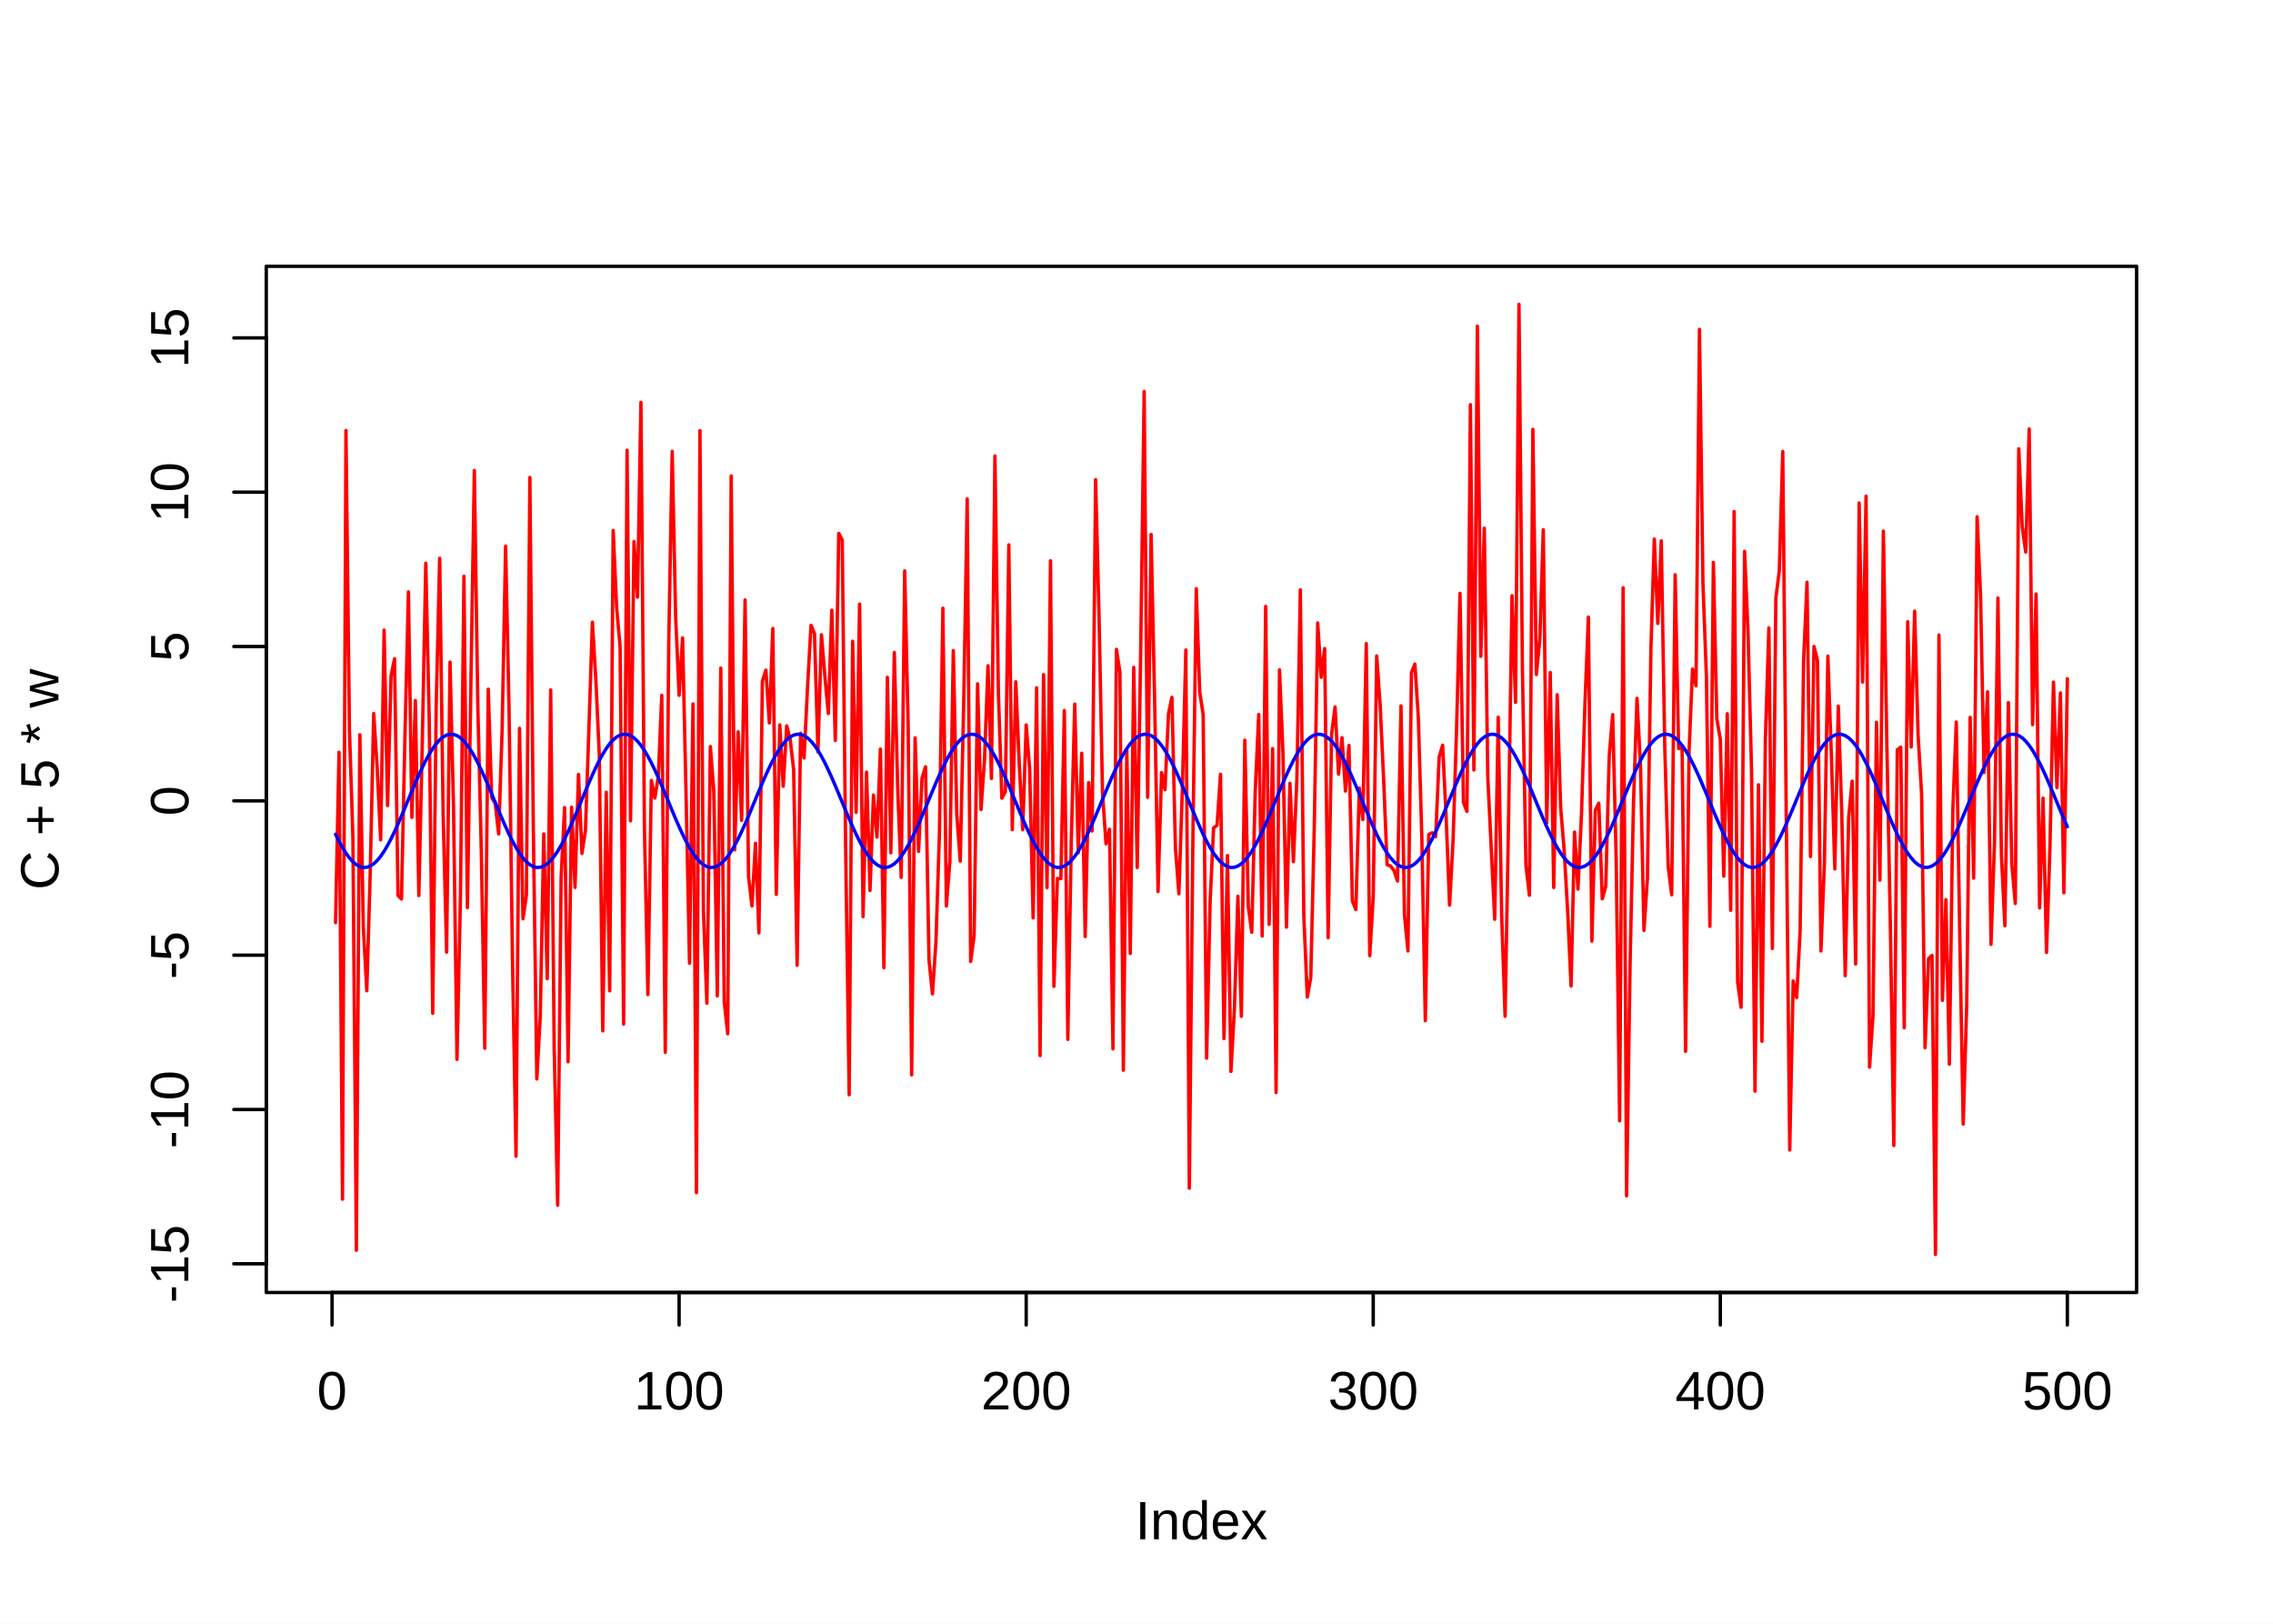
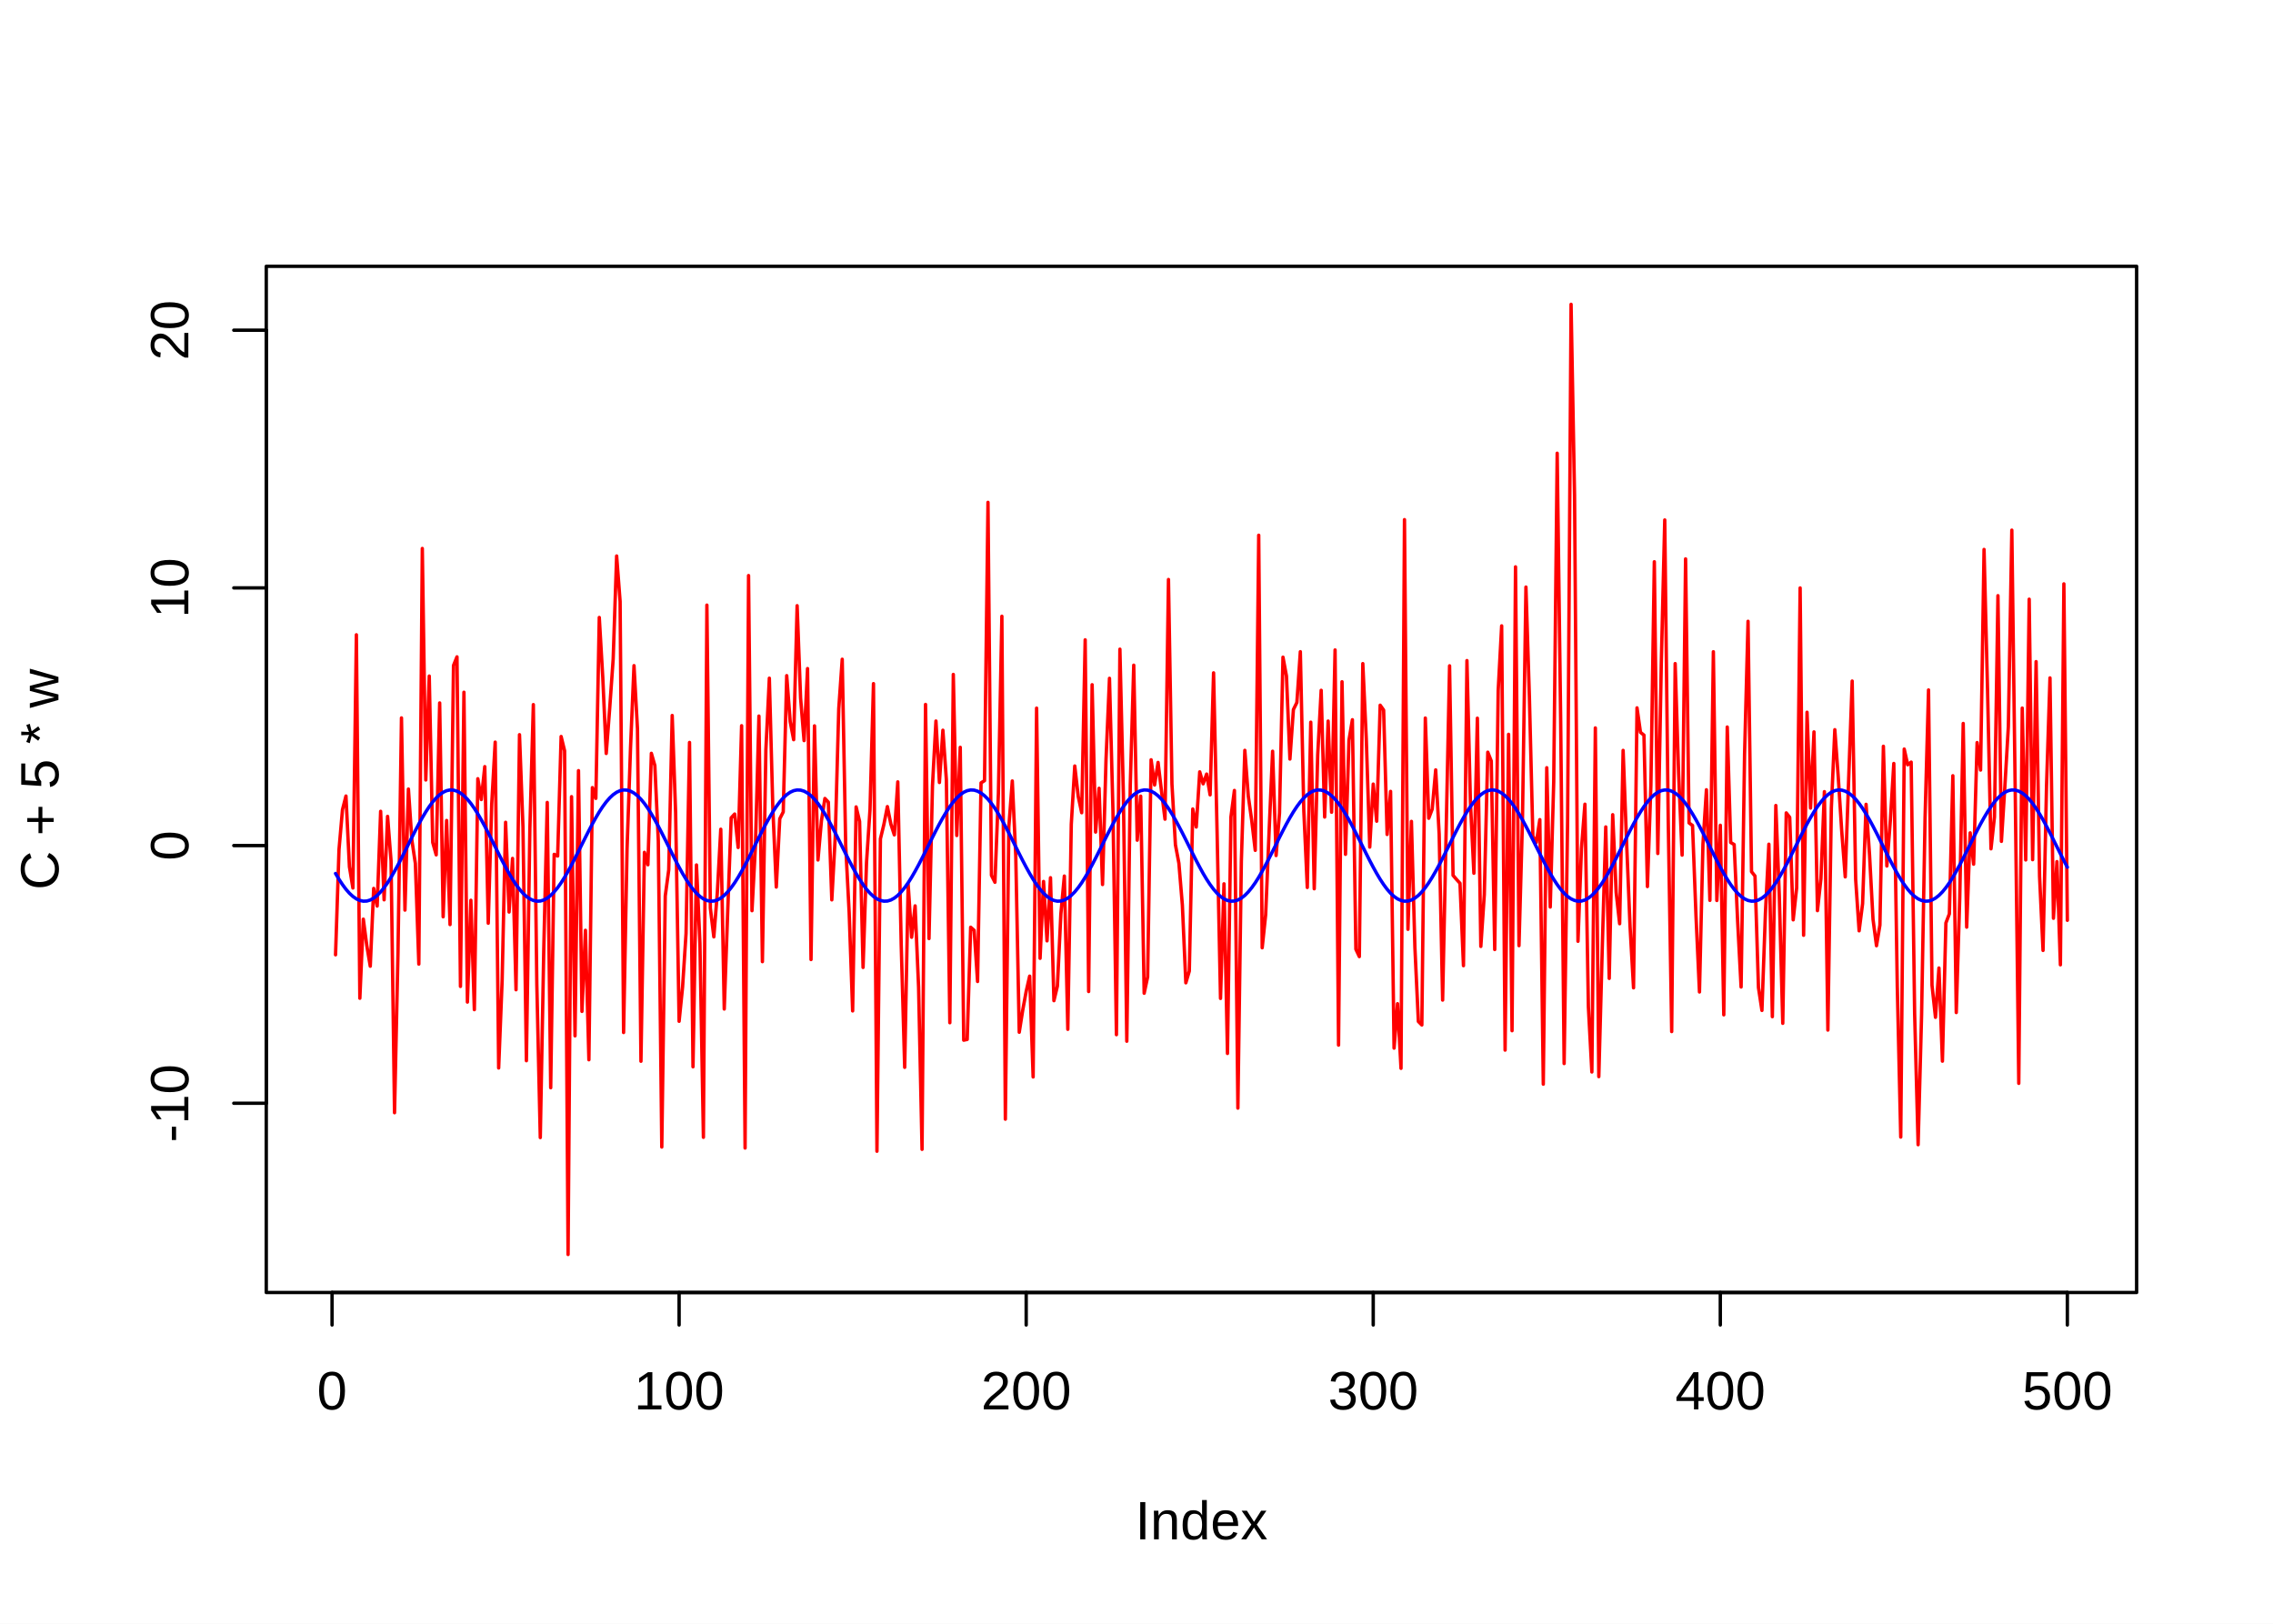
<svg xmlns="http://www.w3.org/2000/svg" viewBox="0 0 504.00 360.00">
  <defs>
    <style type="text/css">
    line, polyline, path, rect, circle {
      fill: none;
      stroke: #000000;
      stroke-linecap: round;
      stroke-linejoin: round;
      stroke-miterlimit: 10.00;
    }
  </style>
  </defs>
  <rect width="100%" height="100%" style="stroke: none; fill: #FFFFFF;" />
  <defs>
    <clipPath id="cpNTkuMDR8NDczLjc2fDI4Ni41Nnw1OS4wNA==">
      <rect x="59.04" y="59.04" width="414.72" height="227.52" />
    </clipPath>
  </defs>
-   <polyline points="74.40,204.55 75.17,166.79 75.94,265.87 76.71,95.45 77.48,161.68 78.25,185.68 79.02,277.20 79.79,162.90 80.56,205.53 81.33,219.67 82.10,193.17 82.86,158.19 83.63,170.19 84.40,186.20 85.17,139.70 85.94,178.61 86.71,149.88 87.48,146.05 88.25,198.52 89.02,199.32 89.79,163.27 90.56,131.23 91.33,181.21 92.10,155.31 92.87,198.55 93.64,164.51 94.41,124.88 95.18,160.13 95.95,224.67 96.72,156.38 97.49,123.78 98.26,180.69 99.03,211.10 99.79,146.81 100.56,178.85 101.33,234.89 102.10,198.63 102.87,127.76 103.64,201.24 104.41,151.59 105.18,104.31 105.95,156.74 106.72,188.51 107.49,232.41 108.26,152.80 109.03,176.82 109.80,178.15 110.57,184.89 111.34,161.78 112.11,121.09 112.88,157.64 113.65,213.70 114.42,256.35 115.19,161.48 115.96,203.71 116.72,198.48 117.49,105.86 118.26,183.85 119.03,239.21 119.80,225.16 120.57,184.89 121.34,216.99 122.11,152.96 122.88,232.22 123.65,267.22 124.42,194.56 125.19,179.05 125.96,235.42 126.73,178.96 127.50,196.75 128.27,171.69 129.04,189.21 129.81,184.12 130.58,161.55 131.35,137.96 132.12,150.67 132.88,167.22 133.65,228.55 134.42,175.65 135.19,219.68 135.96,117.61 136.73,134.69 137.50,143.41 138.27,227.06 139.04,99.81 139.81,181.99 140.58,120.06 141.35,132.40 142.12,89.21 142.89,183.50 143.66,220.51 144.43,173.03 145.20,176.94 145.97,172.13 146.74,154.15 147.51,233.32 148.28,142.52 149.05,100.09 149.81,136.62 150.58,154.16 151.35,141.43 152.12,176.04 152.89,213.56 153.66,156.07 154.43,264.43 155.20,95.48 155.97,201.85 156.74,222.43 157.51,165.51 158.28,175.49 159.05,220.81 159.82,148.11 160.59,222.09 161.36,229.20 162.13,105.52 162.90,188.43 163.67,162.25 164.44,181.90 165.21,133.00 165.98,194.39 166.74,200.87 167.51,186.95 168.28,206.83 169.05,151.02 169.82,148.58 170.59,160.29 171.36,139.34 172.13,198.29 172.90,160.71 173.67,174.33 174.44,160.93 175.21,163.90 175.98,170.66 176.75,214.01 177.52,162.55 178.29,168.06 179.06,152.30 179.83,138.63 180.60,140.49 181.37,166.73 182.14,140.73 182.91,149.98 183.67,158.20 184.44,135.29 185.21,164.16 185.98,118.25 186.75,119.72 187.52,189.15 188.29,242.72 189.06,142.17 189.83,180.10 190.60,133.94 191.37,203.25 192.14,171.19 192.91,197.43 193.68,176.27 194.45,185.60 195.22,166.07 195.99,214.56 196.76,150.17 197.53,189.07 198.30,144.65 199.07,175.53 199.83,194.53 200.60,126.57 201.37,160.77 202.14,238.30 202.91,163.58 203.68,188.76 204.45,172.50 205.22,170.00 205.99,212.82 206.76,220.36 207.53,208.81 208.30,184.90 209.07,134.84 209.84,200.89 210.61,191.06 211.38,144.23 212.15,180.54 212.92,190.92 213.69,155.59 214.46,110.61 215.23,213.16 216.00,207.38 216.76,151.61 217.53,179.47 218.30,168.33 219.07,147.61 219.84,172.61 220.61,101.09 221.38,153.80 222.15,176.96 222.92,175.54 223.69,120.80 224.46,183.95 225.23,151.16 226.00,169.21 226.77,183.96 227.54,160.72 228.31,170.50 229.08,203.52 229.85,152.49 230.62,234.04 231.39,149.59 232.16,196.81 232.93,124.32 233.69,218.68 234.46,194.77 235.23,194.81 236.00,157.53 236.77,230.45 237.54,186.55 238.31,156.10 239.08,189.07 239.85,167.00 240.62,207.64 241.39,173.51 242.16,184.24 242.93,106.34 243.70,136.82 244.47,175.95 245.24,187.08 246.01,183.85 246.78,232.54 247.55,143.96 248.32,149.02 249.09,237.28 249.85,166.29 250.62,211.39 251.39,147.95 252.16,192.35 252.93,144.27 253.70,86.81 254.47,176.76 255.24,118.50 256.01,154.85 256.78,197.67 257.55,171.28 258.32,175.09 259.09,158.26 259.86,154.60 260.63,187.96 261.40,198.16 262.17,174.97 262.94,144.11 263.71,263.44 264.48,188.07 265.25,130.52 266.02,153.49 266.78,158.37 267.55,234.61 268.32,199.99 269.09,183.57 269.86,182.97 270.63,171.66 271.40,230.27 272.17,189.69 272.94,237.56 273.71,223.69 274.48,198.71 275.25,225.33 276.02,164.11 276.79,201.00 277.56,206.69 278.33,175.36 279.10,158.41 279.87,207.54 280.64,134.45 281.41,204.94 282.18,165.96 282.95,242.23 283.71,148.52 284.48,166.95 285.25,205.56 286.02,173.67 286.79,191.04 287.56,172.84 288.33,130.78 289.10,203.05 289.87,221.06 290.64,216.70 291.41,183.84 292.18,138.12 292.95,150.15 293.72,143.79 294.49,207.91 295.26,162.79 296.03,156.73 296.80,171.64 297.57,163.54 298.34,175.39 299.11,165.27 299.87,199.75 300.64,201.66 301.41,174.73 302.18,181.71 302.95,142.70 303.72,211.88 304.49,198.83 305.26,145.43 306.03,156.36 306.80,172.85 307.57,191.72 308.34,192.02 309.11,193.03 309.88,195.33 310.65,156.51 311.42,202.85 312.19,210.83 312.96,149.13 313.73,147.23 314.50,159.20 315.27,185.90 316.04,226.30 316.80,185.00 317.57,184.63 318.34,185.51 319.11,167.85 319.88,165.22 320.65,181.08 321.42,200.66 322.19,186.44 322.96,162.03 323.73,131.55 324.50,177.93 325.27,179.90 326.04,89.71 326.81,170.72 327.58,72.31 328.35,145.51 329.12,117.10 329.89,172.27 330.66,188.20 331.43,203.81 332.20,159.00 332.97,202.86 333.73,225.32 334.50,181.57 335.27,132.07 336.04,155.72 336.81,67.47 337.58,148.98 338.35,191.84 339.12,198.50 339.89,95.20 340.66,149.54 341.43,141.76 342.20,117.45 342.97,182.44 343.74,149.10 344.51,196.77 345.28,154.04 346.05,179.03 346.82,188.40 347.59,201.82 348.36,218.61 349.13,184.48 349.89,197.13 350.66,180.73 351.43,156.23 352.20,136.81 352.97,208.66 353.74,179.64 354.51,178.07 355.28,199.28 356.05,196.51 356.82,167.60 357.59,158.43 358.36,190.54 359.13,248.49 359.90,130.31 360.67,265.13 361.44,214.01 362.21,177.65 362.98,154.83 363.75,169.68 364.52,206.28 365.29,194.72 366.06,143.98 366.82,119.52 367.59,138.23 368.36,119.92 369.13,165.42 369.90,192.19 370.67,198.39 371.44,127.43 372.21,165.98 372.98,165.73 373.75,233.09 374.52,166.52 375.29,148.33 376.06,152.04 376.83,73.02 377.60,129.29 378.37,150.00 379.14,205.38 379.91,124.70 380.68,159.36 381.45,163.91 382.22,194.25 382.99,158.25 383.75,201.83 384.52,113.41 385.29,217.77 386.06,223.32 386.83,122.24 387.60,140.24 388.37,170.67 389.14,241.92 389.91,174.00 390.68,230.86 391.45,163.64 392.22,139.20 392.99,210.29 393.76,132.66 394.53,126.56 395.30,100.10 396.07,180.38 396.84,254.97 397.61,217.48 398.38,221.17 399.15,206.32 399.92,146.42 400.68,129.10 401.45,189.90 402.22,143.33 402.99,146.38 403.76,210.84 404.53,191.44 405.30,145.47 406.07,167.38 406.84,192.65 407.61,156.55 408.38,180.25 409.15,216.32 409.92,181.11 410.69,173.19 411.46,213.73 412.23,111.52 413.00,151.22 413.77,109.99 414.54,236.60 415.31,225.05 416.08,160.13 416.84,195.15 417.61,117.76 418.38,165.21 419.15,204.92 419.92,253.97 420.69,166.25 421.46,165.64 422.23,227.86 423.00,137.85 423.77,165.63 424.54,135.50 425.31,163.11 426.08,175.96 426.85,232.29 427.62,212.57 428.39,211.81 429.16,278.13 429.93,140.79 430.70,221.79 431.47,199.47 432.24,235.94 433.01,179.67 433.77,160.09 434.54,206.99 435.31,249.22 436.08,223.02 436.85,159.05 437.62,194.70 438.39,114.57 439.16,132.21 439.93,171.27 440.70,153.39 441.47,209.38 442.24,186.97 443.01,132.57 443.78,189.55 444.55,205.23 445.32,155.78 446.09,191.61 446.86,200.31 447.63,99.50 448.40,116.84 449.17,122.40 449.94,95.10 450.70,160.66 451.47,131.69 452.24,201.30 453.01,176.96 453.78,211.16 454.55,187.58 455.32,151.23 456.09,174.63 456.86,153.62 457.63,197.93 458.40,150.48 " style="stroke-width: 0.75; stroke: #FF0000;" clip-path="url(#cpNTkuMDR8NDczLjc2fDI4Ni41Nnw1OS4wNA==)" />
+   <polyline points="74.40,211.69 75.17,188.33 75.94,179.51 76.71,176.49 77.48,192.17 78.25,196.88 79.02,140.74 79.79,221.32 80.56,203.79 81.33,209.64 82.10,214.22 82.86,196.97 83.63,200.88 84.40,179.88 85.17,199.50 85.94,181.00 86.71,190.87 87.48,246.70 88.25,211.17 89.02,159.17 89.79,201.78 90.56,174.94 91.33,186.30 92.10,191.44 92.87,213.75 93.64,121.60 94.41,172.93 95.18,149.89 95.95,186.78 96.72,189.53 97.49,155.85 98.26,203.26 99.03,181.91 99.79,204.99 100.56,147.54 101.33,145.63 102.10,218.70 102.87,153.48 103.64,222.17 104.41,199.60 105.18,223.85 105.95,172.65 106.72,177.27 107.49,169.97 108.26,204.69 109.03,178.28 109.80,164.54 110.57,236.78 111.34,217.44 112.11,182.31 112.88,202.21 113.65,190.32 114.42,219.44 115.19,162.89 115.96,183.34 116.72,235.17 117.49,183.70 118.26,156.22 119.03,218.18 119.80,252.21 120.57,210.62 121.34,177.91 122.11,241.16 122.88,189.42 123.65,189.79 124.42,163.29 125.19,166.46 125.96,278.13 126.73,176.63 127.50,229.66 128.27,170.86 129.04,224.24 129.81,206.26 130.58,234.96 131.35,174.62 132.12,177.01 132.88,136.90 133.65,150.07 134.42,167.05 135.19,157.05 135.96,146.13 136.73,123.27 137.50,133.35 138.27,228.92 139.04,188.18 139.81,165.75 140.58,147.58 141.35,161.63 142.12,235.29 142.89,188.97 143.66,191.73 144.43,167.02 145.20,169.72 145.97,186.47 146.74,254.31 147.51,198.64 148.28,192.87 149.05,158.63 149.81,180.18 150.58,226.43 151.35,218.86 152.12,206.96 152.89,164.61 153.66,236.52 154.43,191.77 155.20,209.14 155.97,252.15 156.74,134.16 157.51,201.34 158.28,207.71 159.05,197.99 159.82,183.85 160.59,223.71 161.36,201.97 162.13,181.32 162.90,180.48 163.67,187.90 164.44,160.90 165.21,254.53 165.98,127.61 166.74,201.91 167.51,187.46 168.28,158.76 169.05,213.21 169.82,166.23 170.59,150.36 171.36,179.06 172.13,196.67 172.90,181.53 173.67,180.02 174.44,149.80 175.21,159.98 175.98,164.00 176.75,134.29 177.52,154.77 178.29,164.20 179.06,148.23 179.83,212.74 180.60,160.93 181.37,190.67 182.14,181.97 182.91,177.03 183.67,177.84 184.44,199.51 185.21,185.36 185.98,157.16 186.75,146.16 187.52,187.53 188.29,202.36 189.06,224.13 189.83,178.90 190.60,182.12 191.37,214.49 192.14,191.16 192.91,179.49 193.68,151.57 194.45,255.24 195.22,185.98 195.99,182.77 196.76,178.83 197.53,182.70 198.30,185.10 199.07,173.35 199.83,209.44 200.60,236.64 201.37,196.07 202.14,207.80 202.91,200.84 203.68,218.81 204.45,254.82 205.22,156.18 205.99,208.09 206.76,174.25 207.53,159.86 208.30,173.49 209.07,161.90 209.84,172.84 210.61,226.75 211.38,149.53 212.15,185.24 212.92,165.69 213.69,230.62 214.46,230.45 215.23,205.58 216.00,206.26 216.76,217.61 217.53,173.57 218.30,173.08 219.07,111.38 219.84,194.08 220.61,195.61 221.38,175.89 222.15,136.63 222.92,248.13 223.69,183.34 224.46,173.15 225.23,189.77 226.00,228.86 226.77,223.99 227.54,219.79 228.31,216.42 229.08,238.77 229.85,157.00 230.62,212.47 231.39,195.43 232.16,208.60 232.93,194.60 233.69,221.86 234.46,218.64 235.23,202.62 236.00,194.23 236.77,228.21 237.54,182.76 238.31,169.83 239.08,176.57 239.85,180.19 240.62,141.86 241.39,219.83 242.16,151.81 242.93,184.48 243.70,174.77 244.47,196.11 245.24,168.40 246.01,150.39 246.78,179.79 247.55,229.40 248.32,143.93 249.09,176.10 249.85,230.85 250.62,174.03 251.39,147.48 252.16,186.28 252.93,176.52 253.70,220.21 254.47,216.59 255.24,168.45 256.01,174.04 256.78,169.04 257.55,175.44 258.32,181.62 259.09,128.48 259.86,173.82 260.63,187.30 261.40,191.39 262.17,200.65 262.94,217.90 263.71,215.29 264.48,179.36 265.25,183.36 266.02,171.13 266.78,173.78 267.55,171.62 268.32,176.23 269.09,149.18 269.86,184.10 270.63,221.36 271.40,195.95 272.17,233.56 272.94,181.12 273.71,175.25 274.48,245.68 275.25,190.93 276.02,166.36 276.79,176.52 277.56,181.99 278.33,188.53 279.10,118.67 279.87,210.13 280.64,202.80 281.41,184.19 282.18,166.56 282.95,189.68 283.71,180.27 284.48,145.70 285.25,149.87 286.02,168.29 286.79,157.32 287.56,155.75 288.33,144.49 289.10,179.74 289.87,196.76 290.64,160.12 291.41,197.05 292.18,167.32 292.95,153.05 293.72,181.15 294.49,159.87 295.26,180.08 296.03,144.10 296.80,231.71 297.57,151.15 298.34,189.41 299.11,164.12 299.87,159.57 300.64,210.45 301.41,212.09 302.18,147.13 302.95,163.72 303.72,187.81 304.49,173.84 305.26,182.07 306.03,156.35 306.80,157.43 307.57,185.01 308.34,175.46 309.11,232.38 309.88,222.53 310.65,236.86 311.42,115.21 312.19,206.04 312.96,182.11 313.73,210.03 314.50,226.47 315.27,227.25 316.04,159.20 316.80,181.42 317.57,179.38 318.34,170.69 319.11,184.92 319.88,221.73 320.65,184.75 321.42,147.62 322.19,194.07 322.96,194.98 323.73,195.83 324.50,214.10 325.27,146.46 326.04,177.83 326.81,193.61 327.58,159.23 328.35,209.83 329.12,198.34 329.89,166.77 330.66,168.71 331.43,210.52 332.20,153.06 332.97,138.76 333.73,232.82 334.50,162.81 335.27,228.52 336.04,125.68 336.81,209.66 337.58,181.94 338.35,130.16 339.12,154.61 339.89,185.38 340.66,186.77 341.43,181.72 342.20,240.37 342.97,170.21 343.74,201.10 344.51,173.37 345.28,100.49 346.05,159.41 346.82,235.80 347.59,182.04 348.36,67.47 349.13,109.78 349.89,208.69 350.66,188.17 351.43,178.30 352.20,223.23 352.97,237.67 353.74,161.39 354.51,238.70 355.28,210.06 356.05,183.34 356.82,216.92 357.59,180.63 358.36,197.88 359.13,204.80 359.90,166.37 360.67,186.78 361.44,205.44 362.21,219.01 362.98,156.94 363.75,162.37 364.52,162.99 365.29,196.56 366.06,174.13 366.82,124.55 367.59,189.23 368.36,147.24 369.13,115.28 369.90,181.70 370.67,228.71 371.44,147.13 372.21,171.63 372.98,189.59 373.75,123.91 374.52,182.45 375.29,183.02 376.06,203.08 376.83,219.93 377.60,187.16 378.37,175.10 379.14,199.62 379.91,144.50 380.68,199.65 381.45,182.97 382.22,225.00 382.99,161.19 383.75,186.79 384.52,187.24 385.29,204.19 386.06,218.83 386.83,167.19 387.60,137.75 388.37,193.26 389.14,194.22 389.91,218.96 390.68,224.02 391.45,202.48 392.22,187.17 392.99,225.41 393.76,178.59 394.53,198.53 395.30,226.88 396.07,180.23 396.84,181.21 397.61,203.94 398.38,196.86 399.15,130.35 399.92,207.36 400.68,157.91 401.45,179.16 402.22,162.27 402.99,201.90 403.76,194.82 404.53,175.52 405.30,228.38 406.07,179.15 406.84,161.78 407.61,172.44 408.38,184.37 409.15,194.41 409.92,172.48 410.69,151.00 411.46,194.95 412.23,206.37 413.00,200.34 413.77,178.33 414.54,189.55 415.31,203.82 416.08,209.68 416.84,205.10 417.61,165.46 418.38,192.00 419.15,181.91 419.92,169.27 420.69,218.69 421.46,252.10 422.23,166.08 423.00,169.56 423.77,168.97 424.54,224.79 425.31,253.79 426.08,225.01 426.85,181.29 427.62,152.97 428.39,218.43 429.16,225.55 429.93,214.62 430.70,235.27 431.47,204.63 432.24,202.61 433.01,171.99 433.77,224.49 434.54,199.10 435.31,160.40 436.08,205.56 436.85,184.65 437.62,191.60 438.39,164.64 439.16,170.73 439.93,121.82 440.70,152.73 441.47,188.19 442.24,181.12 443.01,132.07 443.78,186.54 444.55,174.34 445.32,161.07 446.09,117.54 446.86,177.05 447.63,240.19 448.40,156.99 449.17,190.66 449.94,132.85 450.70,190.60 451.47,146.69 452.24,194.29 453.01,210.72 453.78,174.34 454.55,150.30 455.32,203.59 456.09,191.03 456.86,213.91 457.63,129.45 458.40,204.04 " style="stroke-width: 0.75; stroke: #FF0000;" clip-path="url(#cpNTkuMDR8NDczLjc2fDI4Ni41Nnw1OS4wNA==)" />
  <defs>
    <clipPath id="cpMHw1MDR8MzYwfDA=">
      <rect x="0.00" y="0.00" width="504.00" height="360.00" />
    </clipPath>
  </defs>
  <line x1="73.63" y1="286.56" x2="458.40" y2="286.56" style="stroke-width: 0.75;" clip-path="url(#cpMHw1MDR8MzYwfDA=)" />
  <line x1="73.63" y1="286.56" x2="73.63" y2="293.76" style="stroke-width: 0.75;" clip-path="url(#cpMHw1MDR8MzYwfDA=)" />
  <line x1="150.58" y1="286.56" x2="150.58" y2="293.76" style="stroke-width: 0.75;" clip-path="url(#cpMHw1MDR8MzYwfDA=)" />
  <line x1="227.54" y1="286.56" x2="227.54" y2="293.76" style="stroke-width: 0.75;" clip-path="url(#cpMHw1MDR8MzYwfDA=)" />
  <line x1="304.49" y1="286.56" x2="304.49" y2="293.76" style="stroke-width: 0.75;" clip-path="url(#cpMHw1MDR8MzYwfDA=)" />
  <line x1="381.45" y1="286.56" x2="381.45" y2="293.76" style="stroke-width: 0.75;" clip-path="url(#cpMHw1MDR8MzYwfDA=)" />
  <line x1="458.40" y1="286.56" x2="458.40" y2="293.76" style="stroke-width: 0.75;" clip-path="url(#cpMHw1MDR8MzYwfDA=)" />
  <g clip-path="url(#cpMHw1MDR8MzYwfDA=)">
    <text x="70.29" y="312.48" style="font-size: 12.00px; font-family: Arial;" textLength="6.67px" lengthAdjust="spacingAndGlyphs">0</text>
  </g>
  <g clip-path="url(#cpMHw1MDR8MzYwfDA=)">
    <text x="140.57" y="312.48" style="font-size: 12.00px; font-family: Arial;" textLength="20.02px" lengthAdjust="spacingAndGlyphs">100</text>
  </g>
  <g clip-path="url(#cpMHw1MDR8MzYwfDA=)">
    <text x="217.53" y="312.48" style="font-size: 12.00px; font-family: Arial;" textLength="20.02px" lengthAdjust="spacingAndGlyphs">200</text>
  </g>
  <g clip-path="url(#cpMHw1MDR8MzYwfDA=)">
    <text x="294.48" y="312.48" style="font-size: 12.00px; font-family: Arial;" textLength="20.02px" lengthAdjust="spacingAndGlyphs">300</text>
  </g>
  <g clip-path="url(#cpMHw1MDR8MzYwfDA=)">
    <text x="371.44" y="312.48" style="font-size: 12.00px; font-family: Arial;" textLength="20.02px" lengthAdjust="spacingAndGlyphs">400</text>
  </g>
  <g clip-path="url(#cpMHw1MDR8MzYwfDA=)">
    <text x="448.39" y="312.48" style="font-size: 12.00px; font-family: Arial;" textLength="20.02px" lengthAdjust="spacingAndGlyphs">500</text>
  </g>
-   <line x1="59.04" y1="280.20" x2="59.04" y2="74.91" style="stroke-width: 0.75;" clip-path="url(#cpMHw1MDR8MzYwfDA=)" />
-   <line x1="59.04" y1="280.20" x2="51.84" y2="280.20" style="stroke-width: 0.75;" clip-path="url(#cpMHw1MDR8MzYwfDA=)" />
-   <line x1="59.04" y1="245.99" x2="51.84" y2="245.99" style="stroke-width: 0.75;" clip-path="url(#cpMHw1MDR8MzYwfDA=)" />
-   <line x1="59.04" y1="211.77" x2="51.84" y2="211.77" style="stroke-width: 0.75;" clip-path="url(#cpMHw1MDR8MzYwfDA=)" />
-   <line x1="59.04" y1="177.56" x2="51.84" y2="177.56" style="stroke-width: 0.75;" clip-path="url(#cpMHw1MDR8MzYwfDA=)" />
-   <line x1="59.04" y1="143.34" x2="51.84" y2="143.34" style="stroke-width: 0.75;" clip-path="url(#cpMHw1MDR8MzYwfDA=)" />
-   <line x1="59.04" y1="109.12" x2="51.84" y2="109.12" style="stroke-width: 0.75;" clip-path="url(#cpMHw1MDR8MzYwfDA=)" />
-   <line x1="59.04" y1="74.91" x2="51.84" y2="74.91" style="stroke-width: 0.75;" clip-path="url(#cpMHw1MDR8MzYwfDA=)" />
+   <line x1="59.04" y1="244.60" x2="59.04" y2="73.21" style="stroke-width: 0.75;" clip-path="url(#cpMHw1MDR8MzYwfDA=)" />
+   <line x1="59.04" y1="244.60" x2="51.84" y2="244.60" style="stroke-width: 0.75;" clip-path="url(#cpMHw1MDR8MzYwfDA=)" />
+   <line x1="59.04" y1="187.47" x2="51.84" y2="187.47" style="stroke-width: 0.75;" clip-path="url(#cpMHw1MDR8MzYwfDA=)" />
+   <line x1="59.04" y1="130.34" x2="51.84" y2="130.34" style="stroke-width: 0.75;" clip-path="url(#cpMHw1MDR8MzYwfDA=)" />
+   <line x1="59.04" y1="73.21" x2="51.84" y2="73.21" style="stroke-width: 0.75;" clip-path="url(#cpMHw1MDR8MzYwfDA=)" />
  <g clip-path="url(#cpMHw1MDR8MzYwfDA=)">
-     <text transform="translate(41.76,288.88) rotate(-90)" style="font-size: 12.00px; font-family: Arial;" textLength="17.34px" lengthAdjust="spacingAndGlyphs">-15</text>
+     <text transform="translate(41.76,253.28) rotate(-90)" style="font-size: 12.00px; font-family: Arial;" textLength="17.34px" lengthAdjust="spacingAndGlyphs">-10</text>
  </g>
  <g clip-path="url(#cpMHw1MDR8MzYwfDA=)">
-     <text transform="translate(41.76,254.66) rotate(-90)" style="font-size: 12.00px; font-family: Arial;" textLength="17.34px" lengthAdjust="spacingAndGlyphs">-10</text>
+     <text transform="translate(41.76,190.81) rotate(-90)" style="font-size: 12.00px; font-family: Arial;" textLength="6.67px" lengthAdjust="spacingAndGlyphs">0</text>
  </g>
  <g clip-path="url(#cpMHw1MDR8MzYwfDA=)">
-     <text transform="translate(41.76,217.11) rotate(-90)" style="font-size: 12.00px; font-family: Arial;" textLength="10.67px" lengthAdjust="spacingAndGlyphs">-5</text>
+     <text transform="translate(41.76,137.02) rotate(-90)" style="font-size: 12.00px; font-family: Arial;" textLength="13.35px" lengthAdjust="spacingAndGlyphs">10</text>
  </g>
  <g clip-path="url(#cpMHw1MDR8MzYwfDA=)">
-     <text transform="translate(41.76,180.89) rotate(-90)" style="font-size: 12.00px; font-family: Arial;" textLength="6.67px" lengthAdjust="spacingAndGlyphs">0</text>
-   </g>
-   <g clip-path="url(#cpMHw1MDR8MzYwfDA=)">
-     <text transform="translate(41.76,146.68) rotate(-90)" style="font-size: 12.00px; font-family: Arial;" textLength="6.67px" lengthAdjust="spacingAndGlyphs">5</text>
-   </g>
-   <g clip-path="url(#cpMHw1MDR8MzYwfDA=)">
-     <text transform="translate(41.76,115.80) rotate(-90)" style="font-size: 12.00px; font-family: Arial;" textLength="13.35px" lengthAdjust="spacingAndGlyphs">10</text>
-   </g>
-   <g clip-path="url(#cpMHw1MDR8MzYwfDA=)">
-     <text transform="translate(41.76,81.58) rotate(-90)" style="font-size: 12.00px; font-family: Arial;" textLength="13.35px" lengthAdjust="spacingAndGlyphs">15</text>
+     <text transform="translate(41.76,79.89) rotate(-90)" style="font-size: 12.00px; font-family: Arial;" textLength="13.35px" lengthAdjust="spacingAndGlyphs">20</text>
  </g>
  <polyline points="59.04,286.56 473.76,286.56 473.76,59.04 59.04,59.04 59.04,286.56 " style="stroke-width: 0.75;" clip-path="url(#cpMHw1MDR8MzYwfDA=)" />
  <g clip-path="url(#cpMHw1MDR8MzYwfDA=)">
    <text x="251.72" y="341.28" style="font-size: 12.00px; font-family: Arial;" textLength="29.36px" lengthAdjust="spacingAndGlyphs">Index</text>
  </g>
  <g clip-path="url(#cpMHw1MDR8MzYwfDA=)">
    <text transform="translate(12.96,197.31) rotate(-90)" style="font-size: 12.00px; font-family: Arial;" textLength="49.02px" lengthAdjust="spacingAndGlyphs">C + 5 * w</text>
  </g>
  <defs>
    <clipPath id="cpNTkuMDR8NDczLjc2fDI4Ni41Nnw1OS4wNA==">
      <rect x="59.04" y="59.04" width="414.72" height="227.52" />
    </clipPath>
  </defs>
-   <polyline points="74.40,184.97 75.17,186.51 75.94,187.91 76.71,189.15 77.48,190.21 78.25,191.07 79.02,191.71 79.79,192.13 80.56,192.33 81.33,192.28 82.10,192.01 82.86,191.51 83.63,190.79 84.40,189.86 85.17,188.73 85.94,187.43 86.71,185.97 87.48,184.39 88.25,182.69 89.02,180.91 89.79,179.08 90.56,177.22 91.33,175.38 92.10,173.56 92.87,171.81 93.64,170.15 94.41,168.60 95.18,167.20 95.95,165.96 96.72,164.90 97.49,164.04 98.26,163.40 99.03,162.98 99.79,162.79 100.56,162.83 101.33,163.10 102.10,163.60 102.87,164.33 103.64,165.26 104.41,166.38 105.18,167.68 105.95,169.14 106.72,170.73 107.49,172.42 108.26,174.20 109.03,176.03 109.80,177.89 110.57,179.74 111.34,181.55 112.11,183.30 112.88,184.97 113.65,186.51 114.42,187.91 115.19,189.15 115.96,190.21 116.72,191.07 117.49,191.71 118.26,192.13 119.03,192.33 119.80,192.28 120.57,192.01 121.34,191.51 122.11,190.79 122.88,189.86 123.65,188.73 124.42,187.43 125.19,185.97 125.96,184.39 126.73,182.69 127.50,180.91 128.27,179.08 129.04,177.22 129.81,175.38 130.58,173.56 131.35,171.81 132.12,170.15 132.88,168.60 133.65,167.20 134.42,165.96 135.19,164.90 135.96,164.04 136.73,163.40 137.50,162.98 138.27,162.79 139.04,162.83 139.81,163.10 140.58,163.60 141.35,164.33 142.12,165.26 142.89,166.38 143.66,167.68 144.43,169.14 145.20,170.73 145.97,172.42 146.74,174.20 147.51,176.03 148.28,177.89 149.05,179.74 149.81,181.55 150.58,183.30 151.35,184.97 152.12,186.51 152.89,187.91 153.66,189.15 154.43,190.21 155.20,191.07 155.97,191.71 156.74,192.13 157.51,192.33 158.28,192.28 159.05,192.01 159.82,191.51 160.59,190.79 161.36,189.86 162.13,188.73 162.90,187.43 163.67,185.97 164.44,184.39 165.21,182.69 165.98,180.91 166.74,179.08 167.51,177.22 168.28,175.38 169.05,173.56 169.82,171.81 170.59,170.15 171.36,168.60 172.13,167.20 172.90,165.96 173.67,164.90 174.44,164.04 175.21,163.40 175.98,162.98 176.75,162.79 177.52,162.83 178.29,163.10 179.06,163.60 179.83,164.33 180.60,165.26 181.37,166.38 182.14,167.68 182.91,169.14 183.67,170.73 184.44,172.42 185.21,174.20 185.98,176.03 186.75,177.89 187.52,179.74 188.29,181.55 189.06,183.30 189.83,184.97 190.60,186.51 191.37,187.91 192.14,189.15 192.91,190.21 193.68,191.07 194.45,191.71 195.22,192.13 195.99,192.33 196.76,192.28 197.53,192.01 198.30,191.51 199.07,190.79 199.83,189.86 200.60,188.73 201.37,187.43 202.14,185.97 202.91,184.39 203.68,182.69 204.45,180.91 205.22,179.08 205.99,177.22 206.76,175.38 207.53,173.56 208.30,171.81 209.07,170.15 209.84,168.60 210.61,167.20 211.38,165.96 212.15,164.90 212.92,164.04 213.69,163.40 214.46,162.98 215.23,162.79 216.00,162.83 216.76,163.10 217.53,163.60 218.30,164.33 219.07,165.26 219.84,166.38 220.61,167.68 221.38,169.14 222.15,170.73 222.92,172.42 223.69,174.20 224.46,176.03 225.23,177.89 226.00,179.74 226.77,181.55 227.54,183.30 228.31,184.97 229.08,186.51 229.85,187.91 230.62,189.15 231.39,190.21 232.16,191.07 232.93,191.71 233.69,192.13 234.46,192.33 235.23,192.28 236.00,192.01 236.77,191.51 237.54,190.79 238.31,189.86 239.08,188.73 239.85,187.43 240.62,185.97 241.39,184.39 242.16,182.69 242.93,180.91 243.70,179.08 244.47,177.22 245.24,175.38 246.01,173.56 246.78,171.81 247.55,170.15 248.32,168.60 249.09,167.20 249.85,165.96 250.62,164.90 251.39,164.04 252.16,163.40 252.93,162.98 253.70,162.79 254.47,162.83 255.24,163.10 256.01,163.60 256.78,164.33 257.55,165.26 258.32,166.38 259.09,167.68 259.86,169.14 260.63,170.73 261.40,172.42 262.17,174.20 262.94,176.03 263.71,177.89 264.48,179.74 265.25,181.55 266.02,183.30 266.78,184.97 267.55,186.51 268.32,187.91 269.09,189.15 269.86,190.21 270.63,191.07 271.40,191.71 272.17,192.13 272.94,192.33 273.71,192.28 274.48,192.01 275.25,191.51 276.02,190.79 276.79,189.86 277.56,188.73 278.33,187.43 279.10,185.97 279.87,184.39 280.64,182.69 281.41,180.91 282.18,179.08 282.95,177.22 283.71,175.38 284.48,173.56 285.25,171.81 286.02,170.15 286.79,168.60 287.56,167.20 288.33,165.96 289.10,164.90 289.87,164.04 290.64,163.40 291.41,162.98 292.18,162.79 292.95,162.83 293.72,163.10 294.49,163.60 295.26,164.33 296.03,165.26 296.80,166.38 297.57,167.68 298.34,169.14 299.11,170.73 299.87,172.42 300.64,174.20 301.41,176.03 302.18,177.89 302.95,179.74 303.72,181.55 304.49,183.30 305.26,184.97 306.03,186.51 306.80,187.91 307.57,189.15 308.34,190.21 309.11,191.07 309.88,191.71 310.65,192.13 311.42,192.33 312.19,192.28 312.96,192.01 313.73,191.51 314.50,190.79 315.27,189.86 316.04,188.73 316.80,187.43 317.57,185.97 318.34,184.39 319.11,182.69 319.88,180.91 320.65,179.08 321.42,177.22 322.19,175.38 322.96,173.56 323.73,171.81 324.50,170.15 325.27,168.60 326.04,167.20 326.81,165.96 327.58,164.90 328.35,164.04 329.12,163.40 329.89,162.98 330.66,162.79 331.43,162.83 332.20,163.10 332.97,163.60 333.73,164.33 334.50,165.26 335.27,166.38 336.04,167.68 336.81,169.14 337.58,170.73 338.35,172.42 339.12,174.20 339.89,176.03 340.66,177.89 341.43,179.74 342.20,181.55 342.97,183.30 343.74,184.97 344.51,186.51 345.28,187.91 346.05,189.15 346.82,190.21 347.59,191.07 348.36,191.71 349.13,192.13 349.89,192.33 350.66,192.28 351.43,192.01 352.20,191.51 352.97,190.79 353.74,189.86 354.51,188.73 355.28,187.43 356.05,185.97 356.82,184.39 357.59,182.69 358.36,180.91 359.13,179.08 359.90,177.22 360.67,175.38 361.44,173.56 362.21,171.81 362.98,170.15 363.75,168.60 364.52,167.20 365.29,165.96 366.06,164.90 366.82,164.04 367.59,163.40 368.36,162.98 369.13,162.79 369.90,162.83 370.67,163.10 371.44,163.60 372.21,164.33 372.98,165.26 373.75,166.38 374.52,167.68 375.29,169.14 376.06,170.73 376.83,172.42 377.60,174.20 378.37,176.03 379.14,177.89 379.91,179.74 380.68,181.55 381.45,183.30 382.22,184.97 382.99,186.51 383.75,187.91 384.52,189.15 385.29,190.21 386.06,191.07 386.83,191.71 387.60,192.13 388.37,192.33 389.14,192.28 389.91,192.01 390.68,191.51 391.45,190.79 392.22,189.86 392.99,188.73 393.76,187.43 394.53,185.97 395.30,184.39 396.07,182.69 396.84,180.91 397.61,179.08 398.38,177.22 399.15,175.38 399.92,173.56 400.68,171.81 401.45,170.15 402.22,168.60 402.99,167.20 403.76,165.96 404.53,164.90 405.30,164.04 406.07,163.40 406.84,162.98 407.61,162.79 408.38,162.83 409.15,163.10 409.92,163.60 410.69,164.33 411.46,165.26 412.23,166.38 413.00,167.68 413.77,169.14 414.54,170.73 415.31,172.42 416.08,174.20 416.84,176.03 417.61,177.89 418.38,179.74 419.15,181.55 419.92,183.30 420.69,184.97 421.46,186.51 422.23,187.91 423.00,189.15 423.77,190.21 424.54,191.07 425.31,191.71 426.08,192.13 426.85,192.33 427.62,192.28 428.39,192.01 429.16,191.51 429.93,190.79 430.70,189.86 431.47,188.73 432.24,187.43 433.01,185.97 433.77,184.39 434.54,182.69 435.31,180.91 436.08,179.08 436.85,177.22 437.62,175.38 438.39,173.56 439.16,171.81 439.93,170.15 440.70,168.60 441.47,167.20 442.24,165.96 443.01,164.90 443.78,164.04 444.55,163.40 445.32,162.98 446.09,162.79 446.86,162.83 447.63,163.10 448.40,163.60 449.17,164.33 449.94,165.26 450.70,166.38 451.47,167.68 452.24,169.14 453.01,170.73 453.78,172.42 454.55,174.20 455.32,176.03 456.09,177.89 456.86,179.74 457.63,181.55 458.40,183.30 " style="stroke-width: 0.75; stroke: #0000FF;" clip-path="url(#cpNTkuMDR8NDczLjc2fDI4Ni41Nnw1OS4wNA==)" />
+   <polyline points="74.40,193.66 75.17,194.95 75.94,196.12 76.71,197.16 77.48,198.04 78.25,198.75 79.02,199.29 79.79,199.64 80.56,199.80 81.33,199.77 82.10,199.54 82.86,199.12 83.63,198.52 84.40,197.74 85.17,196.80 85.94,195.72 86.71,194.50 87.48,193.17 88.25,191.76 89.02,190.27 89.79,188.74 90.56,187.20 91.33,185.65 92.10,184.14 92.87,182.67 93.64,181.29 94.41,180.00 95.18,178.83 95.95,177.79 96.72,176.91 97.49,176.19 98.26,175.65 99.03,175.30 99.79,175.14 100.56,175.18 101.33,175.41 102.10,175.83 102.87,176.43 103.64,177.20 104.41,178.14 105.18,179.23 105.95,180.45 106.72,181.77 107.49,183.19 108.26,184.67 109.03,186.20 109.80,187.75 110.57,189.29 111.34,190.81 112.11,192.27 112.88,193.66 113.65,194.95 114.42,196.12 115.19,197.16 115.96,198.04 116.72,198.75 117.49,199.29 118.26,199.64 119.03,199.80 119.80,199.77 120.57,199.54 121.34,199.12 122.11,198.52 122.88,197.74 123.65,196.80 124.42,195.72 125.19,194.50 125.96,193.17 126.73,191.76 127.50,190.27 128.27,188.74 129.04,187.20 129.81,185.65 130.58,184.14 131.35,182.67 132.12,181.29 132.88,180.00 133.65,178.83 134.42,177.79 135.19,176.91 135.96,176.19 136.73,175.65 137.50,175.30 138.27,175.14 139.04,175.18 139.81,175.41 140.58,175.83 141.35,176.43 142.12,177.20 142.89,178.14 143.66,179.23 144.43,180.45 145.20,181.77 145.97,183.19 146.74,184.67 147.51,186.20 148.28,187.75 149.05,189.29 149.81,190.81 150.58,192.27 151.35,193.66 152.12,194.95 152.89,196.12 153.66,197.16 154.43,198.04 155.20,198.75 155.97,199.29 156.74,199.64 157.51,199.80 158.28,199.77 159.05,199.54 159.82,199.12 160.59,198.52 161.36,197.74 162.13,196.80 162.90,195.72 163.67,194.50 164.44,193.17 165.21,191.76 165.98,190.27 166.74,188.74 167.51,187.20 168.28,185.65 169.05,184.14 169.82,182.67 170.59,181.29 171.36,180.00 172.13,178.83 172.90,177.79 173.67,176.91 174.44,176.19 175.21,175.65 175.98,175.30 176.75,175.14 177.52,175.18 178.29,175.41 179.06,175.83 179.83,176.43 180.60,177.20 181.37,178.14 182.14,179.23 182.91,180.45 183.67,181.77 184.44,183.19 185.21,184.67 185.98,186.20 186.75,187.75 187.52,189.29 188.29,190.81 189.06,192.27 189.83,193.66 190.60,194.95 191.37,196.12 192.14,197.16 192.91,198.04 193.68,198.75 194.45,199.29 195.22,199.64 195.99,199.80 196.76,199.77 197.53,199.54 198.30,199.12 199.07,198.52 199.83,197.74 200.60,196.80 201.37,195.72 202.14,194.50 202.91,193.17 203.68,191.76 204.45,190.27 205.22,188.74 205.99,187.20 206.76,185.65 207.53,184.14 208.30,182.67 209.07,181.29 209.84,180.00 210.61,178.83 211.38,177.79 212.15,176.91 212.92,176.19 213.69,175.65 214.46,175.30 215.23,175.14 216.00,175.18 216.76,175.41 217.53,175.83 218.30,176.43 219.07,177.20 219.84,178.14 220.61,179.23 221.38,180.45 222.15,181.77 222.92,183.19 223.69,184.67 224.46,186.20 225.23,187.75 226.00,189.29 226.77,190.81 227.54,192.27 228.31,193.66 229.08,194.95 229.85,196.12 230.62,197.16 231.39,198.04 232.16,198.75 232.93,199.29 233.69,199.64 234.46,199.80 235.23,199.77 236.00,199.54 236.77,199.12 237.54,198.52 238.31,197.74 239.08,196.80 239.85,195.72 240.62,194.50 241.39,193.17 242.16,191.76 242.93,190.27 243.70,188.74 244.47,187.20 245.24,185.65 246.01,184.14 246.78,182.67 247.55,181.29 248.32,180.00 249.09,178.83 249.85,177.79 250.62,176.91 251.39,176.19 252.16,175.65 252.93,175.30 253.70,175.14 254.47,175.18 255.24,175.41 256.01,175.83 256.78,176.43 257.55,177.20 258.32,178.14 259.09,179.23 259.86,180.45 260.63,181.77 261.40,183.19 262.17,184.67 262.94,186.20 263.71,187.75 264.48,189.29 265.25,190.81 266.02,192.27 266.78,193.66 267.55,194.95 268.32,196.12 269.09,197.16 269.86,198.04 270.63,198.75 271.40,199.29 272.17,199.64 272.94,199.80 273.71,199.77 274.48,199.54 275.25,199.12 276.02,198.52 276.79,197.74 277.56,196.80 278.33,195.72 279.10,194.50 279.87,193.17 280.64,191.76 281.41,190.27 282.18,188.74 282.95,187.20 283.71,185.65 284.48,184.14 285.25,182.67 286.02,181.29 286.79,180.00 287.56,178.83 288.33,177.79 289.10,176.91 289.87,176.19 290.64,175.65 291.41,175.30 292.18,175.14 292.95,175.18 293.72,175.41 294.49,175.83 295.26,176.43 296.03,177.20 296.80,178.14 297.57,179.23 298.34,180.45 299.11,181.77 299.87,183.19 300.64,184.67 301.41,186.20 302.18,187.75 302.95,189.29 303.72,190.81 304.49,192.27 305.26,193.66 306.03,194.95 306.80,196.12 307.57,197.16 308.34,198.04 309.11,198.75 309.88,199.29 310.65,199.64 311.42,199.80 312.19,199.77 312.96,199.54 313.73,199.12 314.50,198.52 315.27,197.74 316.04,196.80 316.80,195.72 317.57,194.50 318.34,193.17 319.11,191.76 319.88,190.27 320.65,188.74 321.42,187.20 322.19,185.65 322.96,184.14 323.73,182.67 324.50,181.29 325.27,180.00 326.04,178.83 326.81,177.79 327.58,176.91 328.35,176.19 329.12,175.65 329.89,175.30 330.66,175.14 331.43,175.18 332.20,175.41 332.97,175.83 333.73,176.43 334.50,177.20 335.27,178.14 336.04,179.23 336.81,180.45 337.58,181.77 338.35,183.19 339.12,184.67 339.89,186.20 340.66,187.75 341.43,189.29 342.20,190.81 342.97,192.27 343.74,193.66 344.51,194.95 345.28,196.12 346.05,197.16 346.82,198.04 347.59,198.75 348.36,199.29 349.13,199.64 349.89,199.80 350.66,199.77 351.43,199.54 352.20,199.12 352.97,198.52 353.74,197.74 354.51,196.80 355.28,195.72 356.05,194.50 356.82,193.17 357.59,191.76 358.36,190.27 359.13,188.74 359.90,187.20 360.67,185.65 361.44,184.14 362.21,182.67 362.98,181.29 363.75,180.00 364.52,178.83 365.29,177.79 366.06,176.91 366.82,176.19 367.59,175.65 368.36,175.30 369.13,175.14 369.90,175.18 370.67,175.41 371.44,175.83 372.21,176.43 372.98,177.20 373.75,178.14 374.52,179.23 375.29,180.45 376.06,181.77 376.83,183.19 377.60,184.67 378.37,186.20 379.14,187.75 379.91,189.29 380.68,190.81 381.45,192.27 382.22,193.66 382.99,194.95 383.75,196.12 384.52,197.16 385.29,198.04 386.06,198.75 386.83,199.29 387.60,199.64 388.37,199.80 389.14,199.77 389.91,199.54 390.68,199.12 391.45,198.52 392.22,197.74 392.99,196.80 393.76,195.72 394.53,194.50 395.30,193.17 396.07,191.76 396.84,190.27 397.61,188.74 398.38,187.20 399.15,185.65 399.92,184.14 400.68,182.67 401.45,181.29 402.22,180.00 402.99,178.83 403.76,177.79 404.53,176.91 405.30,176.19 406.07,175.65 406.84,175.30 407.61,175.14 408.38,175.18 409.15,175.41 409.92,175.83 410.69,176.43 411.46,177.20 412.23,178.14 413.00,179.23 413.77,180.45 414.54,181.77 415.31,183.19 416.08,184.67 416.84,186.20 417.61,187.75 418.38,189.29 419.15,190.81 419.92,192.27 420.69,193.66 421.46,194.95 422.23,196.12 423.00,197.16 423.77,198.04 424.54,198.75 425.31,199.29 426.08,199.64 426.85,199.80 427.62,199.77 428.39,199.54 429.16,199.12 429.93,198.52 430.70,197.74 431.47,196.80 432.24,195.72 433.01,194.50 433.77,193.17 434.54,191.76 435.31,190.27 436.08,188.74 436.85,187.20 437.62,185.65 438.39,184.14 439.16,182.67 439.93,181.29 440.70,180.00 441.47,178.83 442.24,177.79 443.01,176.91 443.78,176.19 444.55,175.65 445.32,175.30 446.09,175.14 446.86,175.18 447.63,175.41 448.40,175.83 449.17,176.43 449.94,177.20 450.70,178.14 451.47,179.23 452.24,180.45 453.01,181.77 453.78,183.19 454.55,184.67 455.32,186.20 456.09,187.75 456.86,189.29 457.63,190.81 458.40,192.27 " style="stroke-width: 0.75; stroke: #0000FF;" clip-path="url(#cpNTkuMDR8NDczLjc2fDI4Ni41Nnw1OS4wNA==)" />
</svg>
